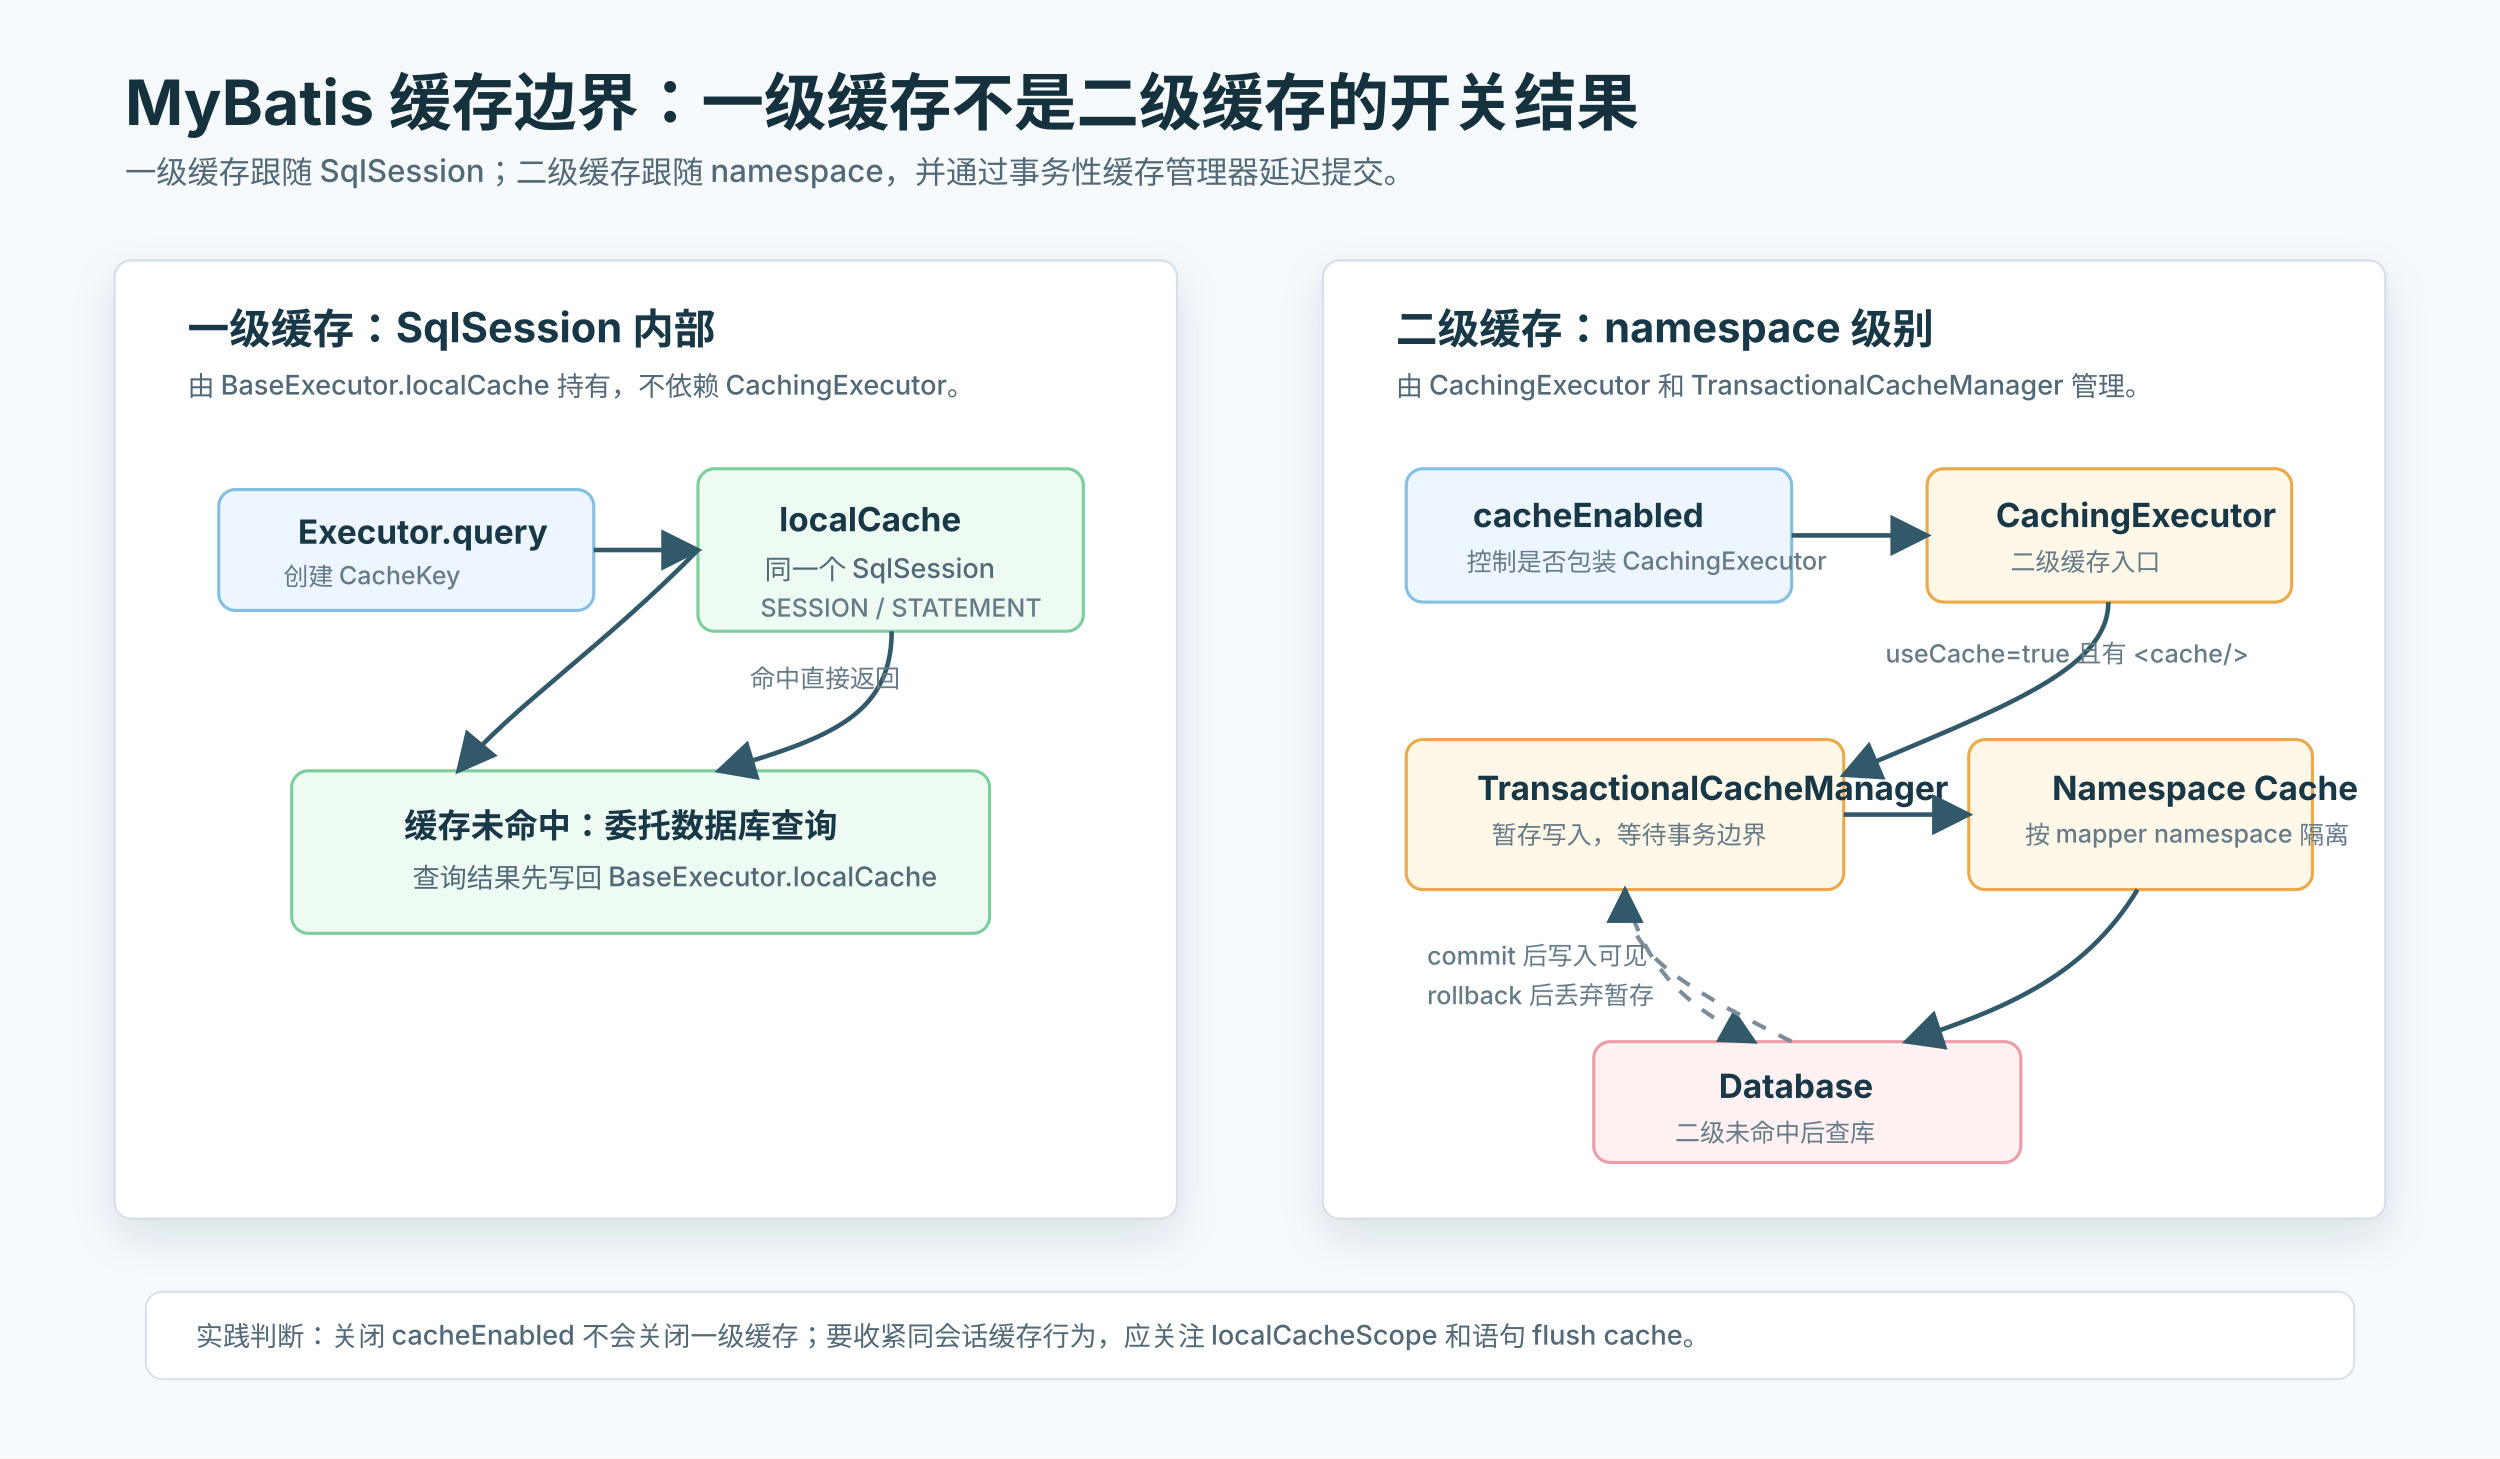
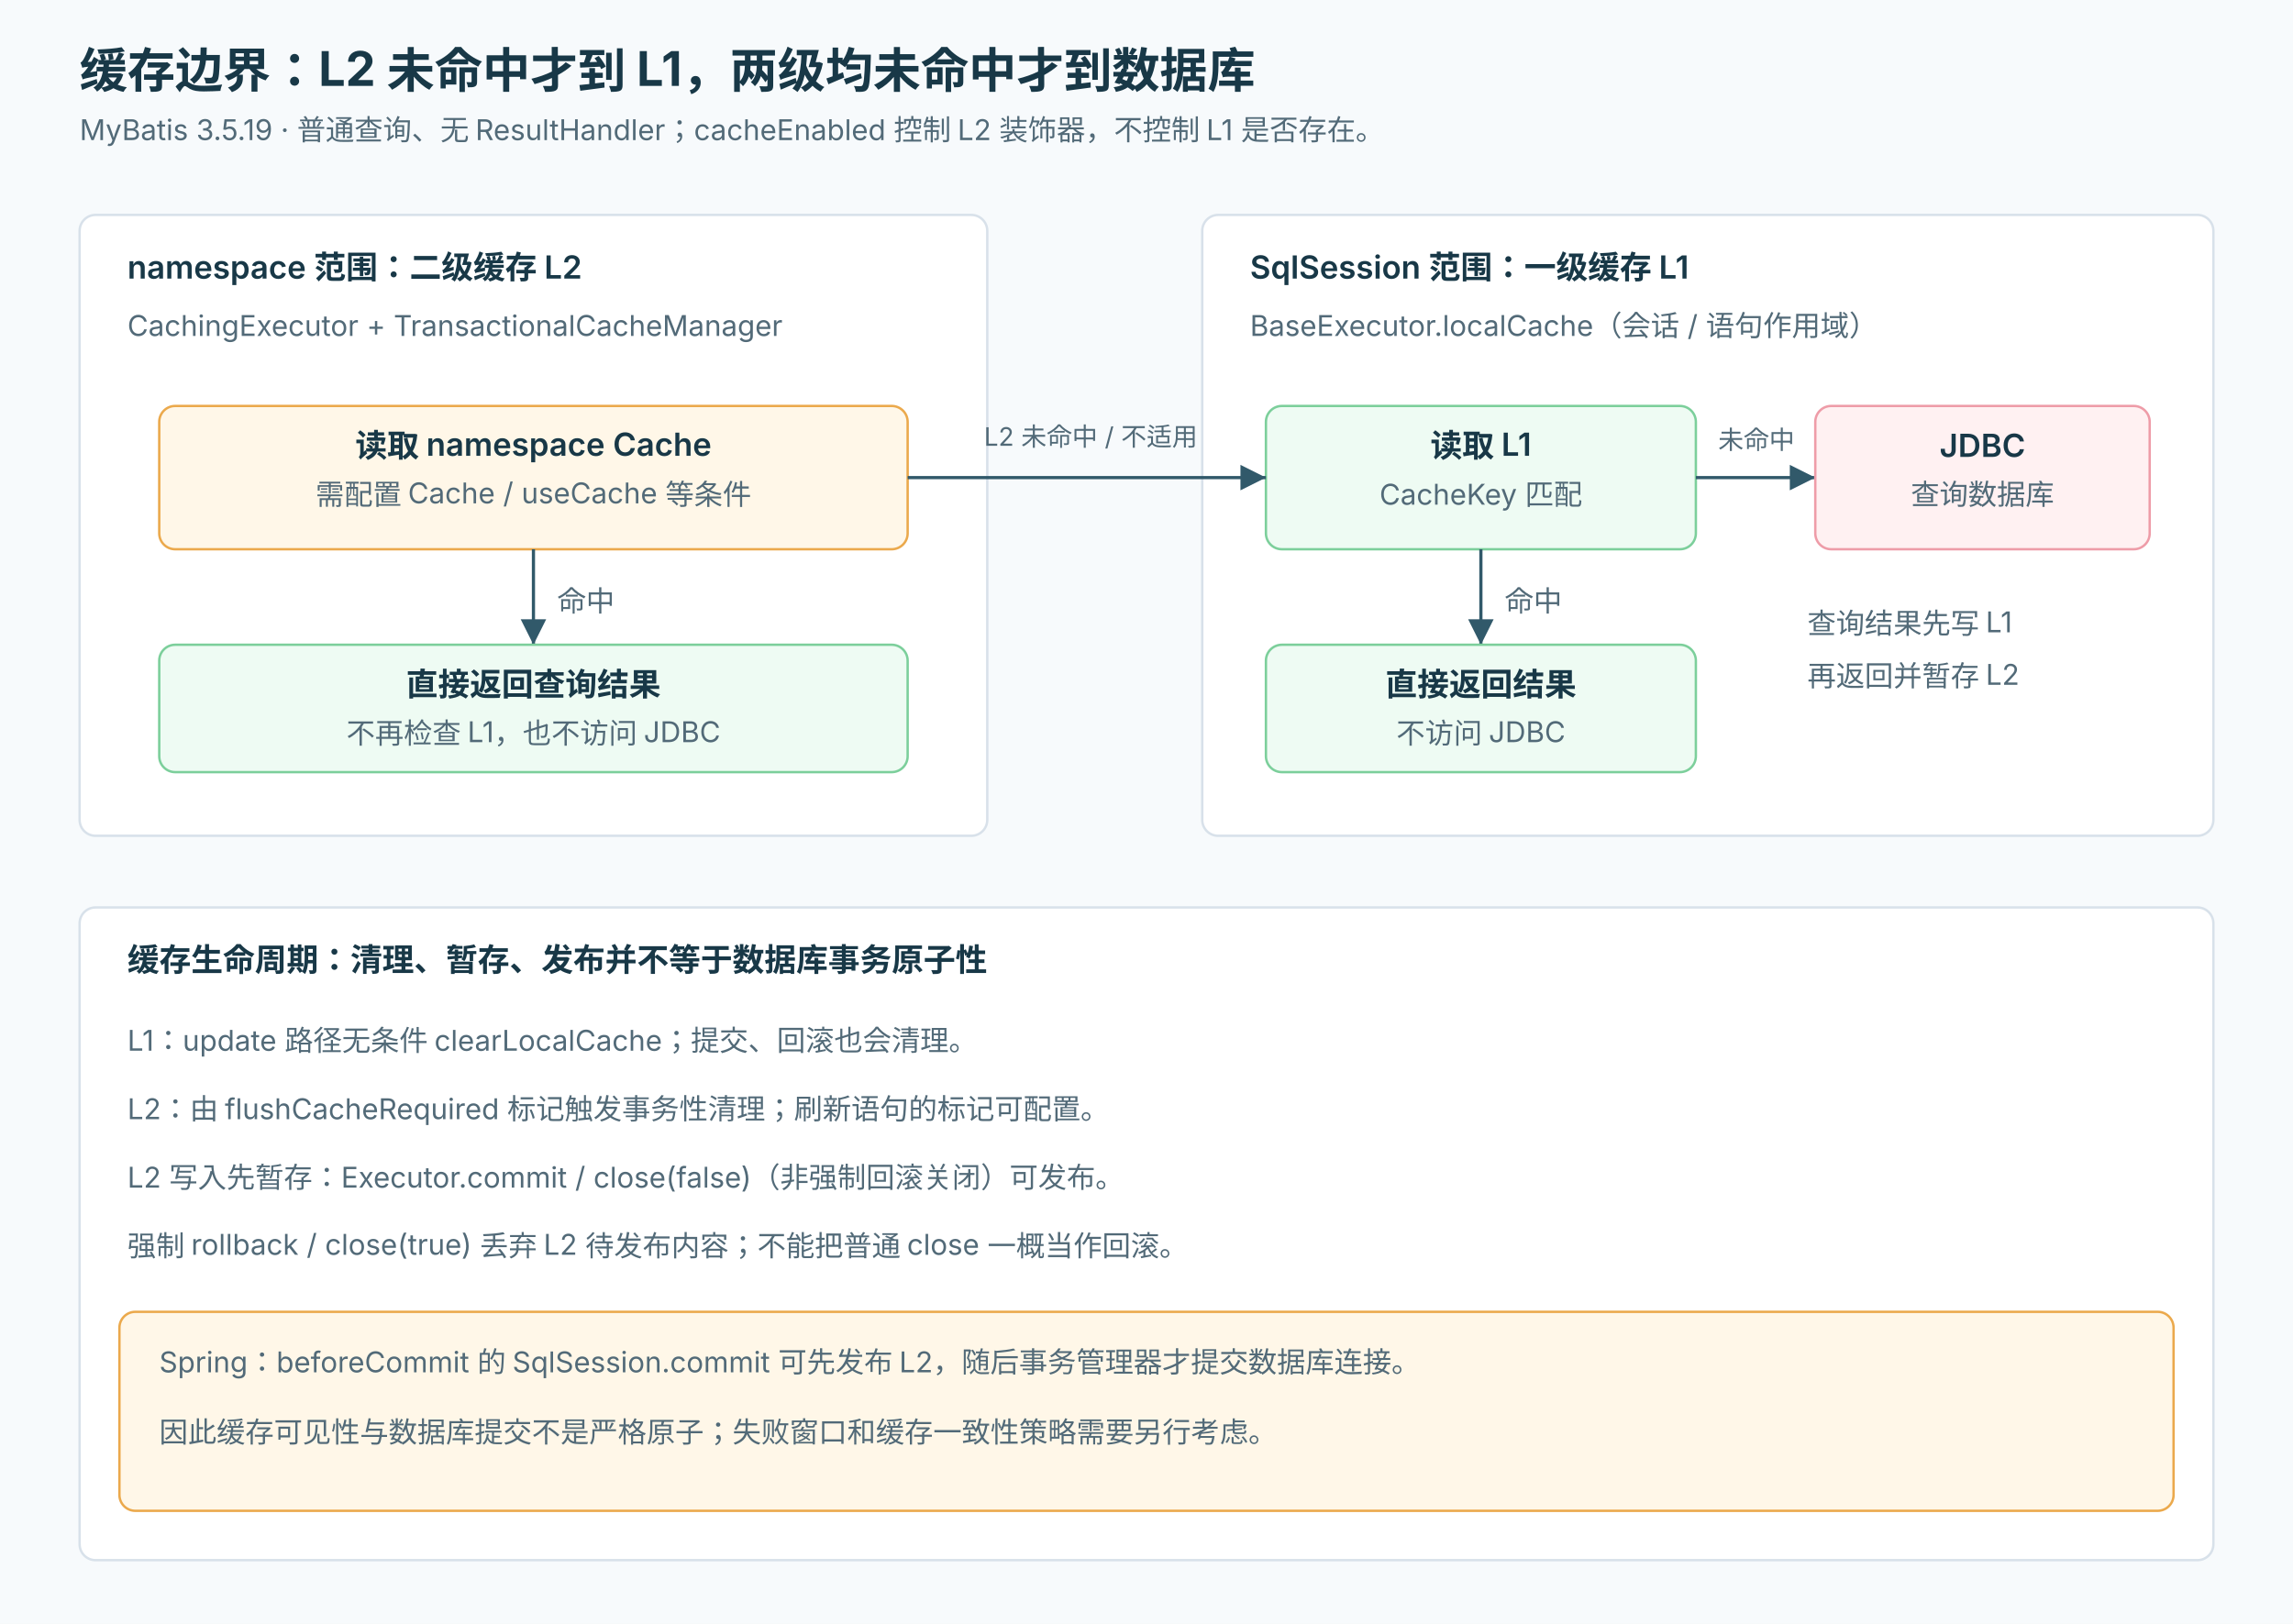
- <svg xmlns="http://www.w3.org/2000/svg" width="1200" height="700" viewBox="0 0 1200 700" role="img" aria-labelledby="title desc">
+ <svg xmlns="http://www.w3.org/2000/svg" width="1440" height="1020" viewBox="0 0 1440 1020" role="img" aria-labelledby="title desc">
  <defs>
-     <marker id="arrow" markerWidth="11" markerHeight="11" refX="9" refY="5.5" orient="auto">
-       <path d="M1,1 L10,5.5 L1,10 Z" fill="#31596a" />
+     <marker id="arrow" markerWidth="10" markerHeight="10" refX="9" refY="5" orient="auto">
+       <path d="M1 1 L9 5 L1 9 Z" fill="#31596a" />
    </marker>
-     <filter id="shadow" x="-10%" y="-10%" width="120%" height="130%">
-       <feDropShadow dx="0" dy="8" stdDeviation="10" flood-color="#102a43" flood-opacity="0.12" />
-     </filter>
    <style>
-       .bg { fill: #f7fafc; }
-       .panel { fill: #ffffff; stroke: #d8e1ea; stroke-width: 1.2; filter: url(#shadow); }
-       .l1 { fill: #eefbf3; stroke: #7ccf9b; stroke-width: 1.5; }
-       .l2 { fill: #fff7e8; stroke: #eba94c; stroke-width: 1.5; }
-       .db { fill: #fff1f2; stroke: #ee9ca8; stroke-width: 1.5; }
-       .switch { fill: #edf6ff; stroke: #85bfe2; stroke-width: 1.5; }
-       .title { font: 700 30px -apple-system, BlinkMacSystemFont, "Segoe UI", sans-serif; fill: #14313d; }
-       .subtitle { font: 500 15px -apple-system, BlinkMacSystemFont, "Segoe UI", sans-serif; fill: #526a78; }
-       .panelTitle { font: 700 20px -apple-system, BlinkMacSystemFont, "Segoe UI", sans-serif; fill: #183847; }
-       .label { font: 700 16px -apple-system, BlinkMacSystemFont, "Segoe UI", sans-serif; fill: #183847; }
-       .small { font: 500 13px -apple-system, BlinkMacSystemFont, "Segoe UI", sans-serif; fill: #526a78; }
-       .tiny { font: 500 12px -apple-system, BlinkMacSystemFont, "Segoe UI", sans-serif; fill: #667b88; }
-       .arrow { stroke: #31596a; stroke-width: 2.2; fill: none; marker-end: url(#arrow); }
-       .dash { stroke: #7c8d98; stroke-width: 2; fill: none; stroke-dasharray: 7 7; marker-end: url(#arrow); }
+       text { font-family: -apple-system, BlinkMacSystemFont, "Segoe UI", "PingFang SC", sans-serif; fill: #183847; }
+       .title { font-size: 30px; font-weight: 700; }
+       .subtitle { font-size: 18px; fill: #526a78; }
+       .label { font-size: 20px; font-weight: 600; }
+       .small { font-size: 18px; fill: #526a78; }
+       .tiny { font-size: 16px; fill: #526a78; }
+       .panel { fill: #fff; stroke: #d8e1ea; stroke-width: 1.5; }
+       .blue { fill: #edf6ff; stroke: #85bfe2; stroke-width: 1.5; }
+       .green { fill: #eefbf3; stroke: #7ccf9b; stroke-width: 1.5; }
+       .orange { fill: #fff7e8; stroke: #eba94c; stroke-width: 1.5; }
+       .pink { fill: #fff1f2; stroke: #ee9ca8; stroke-width: 1.5; }
+       .arrow, .return { stroke: #31596a; stroke-width: 2; fill: none; marker-end: url(#arrow); }
+       .return { stroke-dasharray: 7 5; }
+       .life { stroke: #b6c6d1; stroke-width: 1.5; stroke-dasharray: 5 7; }
    </style>
  </defs>
-   <rect class="bg" width="1200" height="700" />
-   <text class="title" x="60" y="60">MyBatis 缓存边界：一级缓存不是二级缓存的开关结果</text>
-   <text class="subtitle" x="60" y="88">一级缓存跟随 SqlSession；二级缓存跟随 namespace，并通过事务性缓存管理器延迟提交。</text>
-   <rect class="panel" x="55" y="125" width="510" height="460" rx="8" />
-   <rect class="panel" x="635" y="125" width="510" height="460" rx="8" />
-   <text class="panelTitle" x="90" y="165">一级缓存：SqlSession 内部</text>
-   <text class="small" x="90" y="190">由 BaseExecutor.localCache 持有，不依赖 CachingExecutor。</text>
-   <text class="panelTitle" x="670" y="165">二级缓存：namespace 级别</text>
-   <text class="small" x="670" y="190">由 CachingExecutor 和 TransactionalCacheManager 管理。</text>
-   <rect class="switch" x="105" y="235" width="180" height="58" rx="8" />
-   <text class="label" x="143" y="261">Executor.query</text>
-   <text class="tiny" x="136" y="281">创建 CacheKey</text>
-   <rect class="l1" x="335" y="225" width="185" height="78" rx="8" />
-   <text class="label" x="374" y="255">localCache</text>
-   <text class="small" x="367" y="278">同一个 SqlSession</text>
-   <text class="tiny" x="365" y="296">SESSION / STATEMENT</text>
-   <rect class="l1" x="140" y="370" width="335" height="78" rx="8" />
-   <text class="label" x="194" y="402">缓存未命中：委托数据库查询</text>
-   <text class="small" x="198" y="426">查询结果先写回 BaseExecutor.localCache</text>
-   <path class="arrow" d="M285 264 H335" />
-   <path class="arrow" d="M428 303 C428 345 395 355 345 370" />
-   <path class="arrow" d="M335 264 C290 310 245 340 220 370" />
-   <text class="tiny" x="360" y="330">命中直接返回</text>
-   <rect class="switch" x="675" y="225" width="185" height="64" rx="8" />
-   <text class="label" x="707" y="253">cacheEnabled</text>
-   <text class="tiny" x="704" y="274">控制是否包装 CachingExecutor</text>
-   <rect class="l2" x="925" y="225" width="175" height="64" rx="8" />
-   <text class="label" x="958" y="253">CachingExecutor</text>
-   <text class="tiny" x="965" y="274">二级缓存入口</text>
-   <rect class="l2" x="675" y="355" width="210" height="72" rx="8" />
-   <text class="label" x="709" y="384">TransactionalCacheManager</text>
-   <text class="tiny" x="716" y="405">暂存写入，等待事务边界</text>
-   <rect class="l2" x="945" y="355" width="165" height="72" rx="8" />
-   <text class="label" x="985" y="384">Namespace Cache</text>
-   <text class="tiny" x="972" y="405">按 mapper namespace 隔离</text>
-   <rect class="db" x="765" y="500" width="205" height="58" rx="8" />
-   <text class="label" x="825" y="527">Database</text>
-   <text class="tiny" x="804" y="548">二级未命中后查库</text>
-   <path class="arrow" d="M860 257 H925" />
-   <path class="arrow" d="M1012 289 C1012 322 960 340 885 372" />
-   <path class="arrow" d="M885 391 H945" />
-   <path class="arrow" d="M1026 427 C1000 470 960 485 915 500" />
-   <path class="dash" d="M780 427 C790 470 815 485 842 500" />
-   <path class="dash" d="M860 500 C800 470 780 455 780 427" />
-   <text class="tiny" x="905" y="318">useCache=true 且有 &lt;cache/&gt;</text>
-   <text class="tiny" x="685" y="463">commit 后写入可见</text>
-   <text class="tiny" x="685" y="482">rollback 后丢弃暂存</text>
-   <rect x="70" y="620" width="1060" height="42" rx="8" fill="#ffffff" stroke="#d8e1ea" />
-   <text class="small" x="94" y="646">实践判断：关闭 cacheEnabled 不会关闭一级缓存；要收紧同会话缓存行为，应关注 localCacheScope 和语句 flush cache。</text>
+   <rect width="1440" height="1020" fill="#f7fafc" />
+   <text class="title" x="50" y="55" text-anchor="start">缓存边界：L2 未命中才到 L1，两级均未命中才到数据库</text>
+   <text class="subtitle" x="50" y="88" text-anchor="start">MyBatis 3.5.19 · 普通查询、无 ResultHandler；cacheEnabled 控制 L2 装饰器，不控制 L1 是否存在。</text>
+   <rect class="panel" x="50" y="135" width="570" height="390" rx="10" />
+   <text class="label" x="80" y="175" text-anchor="start">namespace 范围：二级缓存 L2</text>
+   <text class="small" x="80" y="211" text-anchor="start">CachingExecutor + TransactionalCacheManager</text>
+   <rect class="orange" x="100" y="255" width="470" height="90" rx="10" />
+   <text class="label" x="335" y="287" text-anchor="middle">读取 namespace Cache</text>
+   <text class="small" x="335" y="317" text-anchor="middle">需配置 Cache / useCache 等条件</text>
+   <path class="arrow" d="M335 345 V405" />
+   <text class="small" x="350" y="384" text-anchor="start">命中</text>
+   <rect class="green" x="100" y="405" width="470" height="80" rx="10" />
+   <text class="label" x="335" y="437" text-anchor="middle">直接返回查询结果</text>
+   <text class="small" x="335" y="467" text-anchor="middle">不再检查 L1，也不访问 JDBC</text>
+   <rect class="panel" x="755" y="135" width="635" height="390" rx="10" />
+   <text class="label" x="785" y="175" text-anchor="start">SqlSession 范围：一级缓存 L1</text>
+   <text class="small" x="785" y="211" text-anchor="start">BaseExecutor.localCache（会话 / 语句作用域）</text>
+   <rect class="green" x="795" y="255" width="270" height="90" rx="10" />
+   <text class="label" x="930" y="287" text-anchor="middle">读取 L1</text>
+   <text class="small" x="930" y="317" text-anchor="middle">CacheKey 匹配</text>
+   <path class="arrow" d="M1065 300 H1140" />
+   <text class="tiny" x="1103" y="282" text-anchor="middle">未命中</text>
+   <rect class="pink" x="1140" y="255" width="210" height="90" rx="10" />
+   <text class="label" x="1245" y="287" text-anchor="middle">JDBC</text>
+   <text class="small" x="1245" y="317" text-anchor="middle">查询数据库</text>
+   <path class="arrow" d="M930 345 V405" />
+   <text class="small" x="945" y="384" text-anchor="start">命中</text>
+   <rect class="green" x="795" y="405" width="270" height="80" rx="10" />
+   <text class="label" x="930" y="437" text-anchor="middle">直接返回结果</text>
+   <text class="small" x="930" y="467" text-anchor="middle">不访问 JDBC</text>
+   <path class="arrow" d="M570 300 H795" />
+   <text class="tiny" x="685" y="280" text-anchor="middle">L2 未命中 / 不适用</text>
+   <text class="small" x="1135" y="398" text-anchor="start">查询结果先写 L1</text>
+   <text class="small" x="1135" y="431" text-anchor="start">再返回并暂存 L2</text>
+   <rect class="panel" x="50" y="570" width="1340" height="410" rx="10" />
+   <text class="label" x="80" y="610" text-anchor="start">缓存生命周期：清理、暂存、发布并不等于数据库事务原子性</text>
+   <text class="small" x="80" y="660" text-anchor="start">L1：update 路径无条件 clearLocalCache；提交、回滚也会清理。</text>
+   <text class="small" x="80" y="703" text-anchor="start">L2：由 flushCacheRequired 标记触发事务性清理；刷新语句的标记可配置。</text>
+   <text class="small" x="80" y="746" text-anchor="start">L2 写入先暂存：Executor.commit / close(false)（非强制回滚关闭）可发布。</text>
+   <text class="small" x="80" y="789" text-anchor="start">强制 rollback / close(true) 丢弃 L2 待发布内容；不能把普通 close 一概当作回滚。</text>
+   <rect class="orange" x="75" y="824" width="1290" height="125" rx="10" />
+   <text class="small" x="100" y="862" text-anchor="start">Spring：beforeCommit 的 SqlSession.commit 可先发布 L2，随后事务管理器才提交数据库连接。</text>
+   <text class="small" x="100" y="906" text-anchor="start">因此缓存可见性与数据库提交不是严格原子；失败窗口和缓存一致性策略需要另行考虑。</text>
</svg>
